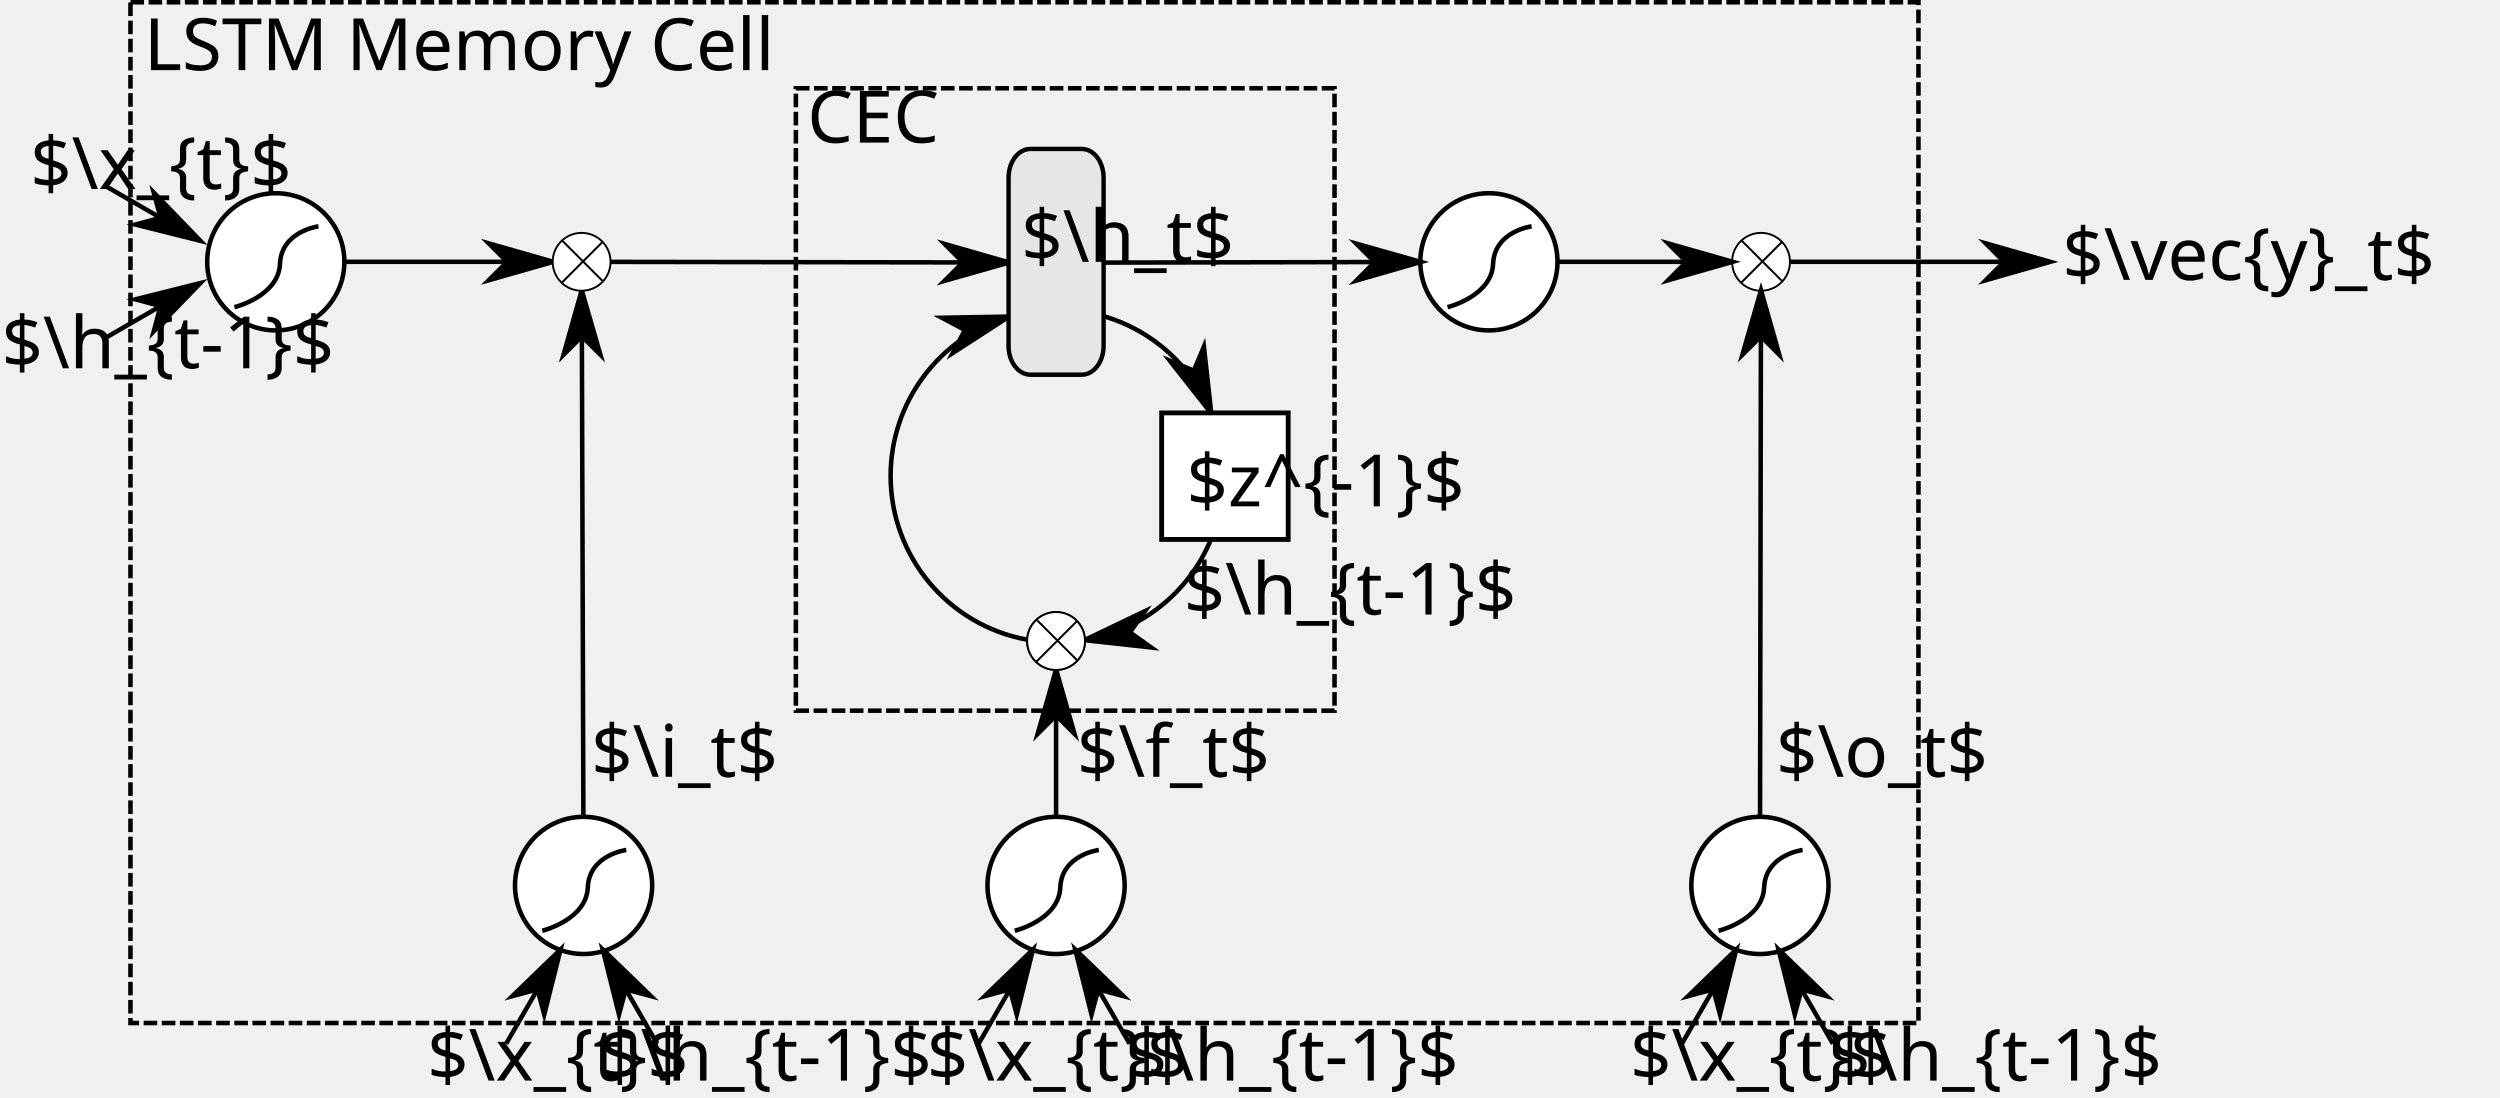
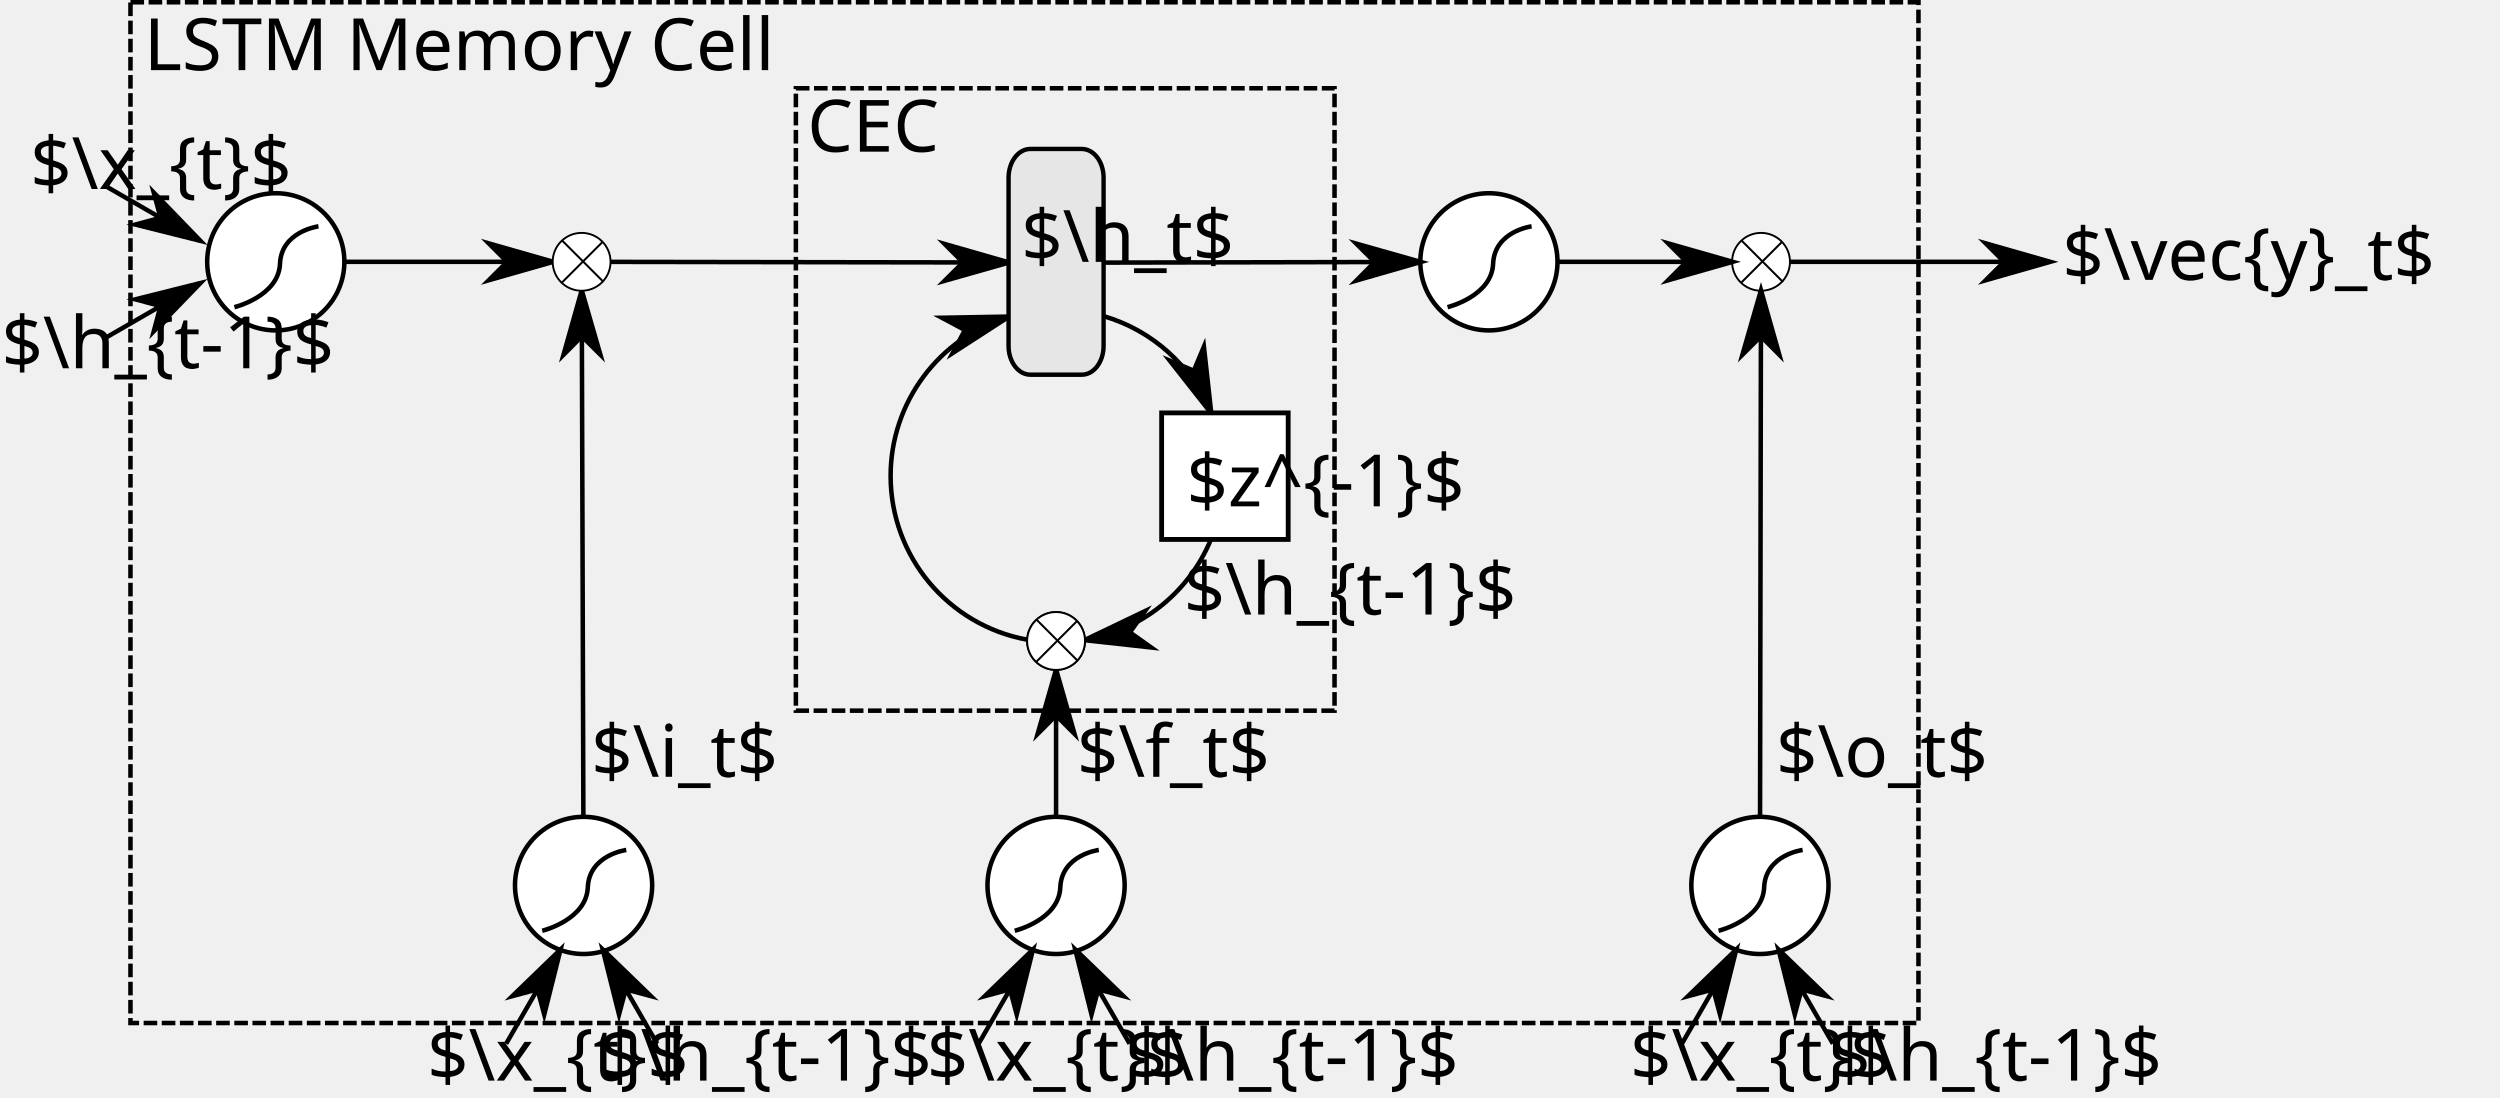
<svg xmlns="http://www.w3.org/2000/svg" width="146.128mm" height="64.162mm" viewBox="0 0 146.128 64.162" version="1.1" id="svg9199">
  <defs id="defs9193">
    <marker style="overflow:visible" id="marker4614" refX="0" refY="0" orient="auto">
      <path transform="matrix(-0.8,0,0,-0.8,-10,0)" style="fill:#000000;fill-opacity:1;fill-rule:evenodd;stroke:#000000;stroke-width:1pt;stroke-opacity:1" d="M 0,0 5,-5 -12.5,0 5,5 Z" id="path4612" />
    </marker>
    <marker style="overflow:visible" id="marker11975" refX="0" refY="0" orient="auto">
      <path transform="matrix(-0.8,0,0,-0.8,-10,0)" style="fill:#000000;fill-opacity:1;fill-rule:evenodd;stroke:#000000;stroke-width:1pt;stroke-opacity:1" d="M 0,0 5,-5 -12.5,0 5,5 Z" id="path11973" />
    </marker>
    <marker style="overflow:visible" id="marker11749" refX="0" refY="0" orient="auto">
      <path transform="matrix(-0.8,0,0,-0.8,-10,0)" style="fill:#000000;fill-opacity:1;fill-rule:evenodd;stroke:#000000;stroke-width:1pt;stroke-opacity:1" d="M 0,0 5,-5 -12.5,0 5,5 Z" id="path11747" />
    </marker>
    <marker orient="auto" refY="0" refX="0" id="marker11489" style="overflow:visible">
      <path id="path11487" d="M 0,0 5,-5 -12.5,0 5,5 Z" style="fill:#000000;fill-opacity:1;fill-rule:evenodd;stroke:#000000;stroke-width:1pt;stroke-opacity:1" transform="matrix(-0.8,0,0,-0.8,-10,0)" />
    </marker>
    <marker orient="auto" refY="0" refX="0" id="marker11275" style="overflow:visible">
      <path id="path11273" d="M 0,0 5,-5 -12.5,0 5,5 Z" style="fill:#000000;fill-opacity:1;fill-rule:evenodd;stroke:#000000;stroke-width:1pt;stroke-opacity:1" transform="matrix(-0.8,0,0,-0.8,-10,0)" />
    </marker>
    <marker style="overflow:visible" id="marker8058" refX="0" refY="0" orient="auto">
      <path transform="matrix(-0.8,0,0,-0.8,-10,0)" style="fill:#000000;fill-opacity:1;fill-rule:evenodd;stroke:#000000;stroke-width:1pt;stroke-opacity:1" d="M 0,0 5,-5 -12.5,0 5,5 Z" id="path8056" />
    </marker>
    <marker orient="auto" refY="0" refX="0" id="marker7604" style="overflow:visible">
      <path id="path7602" d="M 0,0 5,-5 -12.5,0 5,5 Z" style="fill:#000000;fill-opacity:1;fill-rule:evenodd;stroke:#000000;stroke-width:1pt;stroke-opacity:1" transform="matrix(-0.8,0,0,-0.8,-10,0)" />
    </marker>
    <marker orient="auto" refY="0" refX="0" id="marker7402" style="overflow:visible">
      <path id="path7400" d="M 0,0 5,-5 -12.5,0 5,5 Z" style="fill:#000000;fill-opacity:1;fill-rule:evenodd;stroke:#000000;stroke-width:1pt;stroke-opacity:1" transform="matrix(-0.8,0,0,-0.8,-10,0)" />
    </marker>
    <marker style="overflow:visible" id="marker7190" refX="0" refY="0" orient="auto">
      <path transform="matrix(-0.8,0,0,-0.8,-10,0)" style="fill:#000000;fill-opacity:1;fill-rule:evenodd;stroke:#000000;stroke-width:1pt;stroke-opacity:1" d="M 0,0 5,-5 -12.5,0 5,5 Z" id="path7188" />
    </marker>
    <marker style="overflow:visible" id="marker6475" refX="0" refY="0" orient="auto">
      <path transform="matrix(-0.8,0,0,-0.8,-10,0)" style="fill:#000000;fill-opacity:1;fill-rule:evenodd;stroke:#000000;stroke-width:1pt;stroke-opacity:1" d="M 0,0 5,-5 -12.5,0 5,5 Z" id="path6473" />
    </marker>
    <marker style="overflow:visible" id="marker5968" refX="0" refY="0" orient="auto">
      <path transform="matrix(-0.8,0,0,-0.8,-10,0)" style="fill:#000000;fill-opacity:1;fill-rule:evenodd;stroke:#000000;stroke-width:1pt;stroke-opacity:1" d="M 0,0 5,-5 -12.5,0 5,5 Z" id="path5966" />
    </marker>
    <marker style="overflow:visible" id="marker5856" refX="0" refY="0" orient="auto">
      <path transform="matrix(-0.8,0,0,-0.8,-10,0)" style="fill:#000000;fill-opacity:1;fill-rule:evenodd;stroke:#000000;stroke-width:1pt;stroke-opacity:1" d="M 0,0 5,-5 -12.5,0 5,5 Z" id="path5854" />
    </marker>
    <marker style="overflow:visible" id="marker5034" refX="0" refY="0" orient="auto">
      <path transform="matrix(-0.8,0,0,-0.8,-10,0)" style="fill:#000000;fill-opacity:1;fill-rule:evenodd;stroke:#000000;stroke-width:1pt;stroke-opacity:1" d="M 0,0 5,-5 -12.5,0 5,5 Z" id="path5032" />
    </marker>
    <marker style="overflow:visible" id="marker5028" refX="0" refY="0" orient="auto">
      <path transform="matrix(-0.8,0,0,-0.8,-10,0)" style="fill:#000000;fill-opacity:1;fill-rule:evenodd;stroke:#000000;stroke-width:1pt;stroke-opacity:1" d="M 0,0 5,-5 -12.5,0 5,5 Z" id="path5026" />
    </marker>
    <marker style="overflow:visible" id="marker28348" refX="0" refY="0" orient="auto">
      <path transform="matrix(-0.8,0,0,-0.8,-10,0)" style="fill:#000000;fill-opacity:1;fill-rule:evenodd;stroke:#000000;stroke-width:1pt;stroke-opacity:1" d="M 0,0 5,-5 -12.5,0 5,5 Z" id="path28346" />
    </marker>
    <marker style="overflow:visible" id="marker28182" refX="0" refY="0" orient="auto">
      <path transform="matrix(-0.8,0,0,-0.8,-10,0)" style="fill:#000000;fill-opacity:1;fill-rule:evenodd;stroke:#000000;stroke-width:1pt;stroke-opacity:1" d="M 0,0 5,-5 -12.5,0 5,5 Z" id="path28180" />
    </marker>
    <marker style="overflow:visible" id="marker28022" refX="0" refY="0" orient="auto">
      <path transform="matrix(-0.8,0,0,-0.8,-10,0)" style="fill:#000000;fill-opacity:1;fill-rule:evenodd;stroke:#000000;stroke-width:1pt;stroke-opacity:1" d="M 0,0 5,-5 -12.5,0 5,5 Z" id="path28020" />
    </marker>
    <marker style="overflow:visible" id="marker27868" refX="0" refY="0" orient="auto">
      <path transform="matrix(-0.8,0,0,-0.8,-10,0)" style="fill:#000000;fill-opacity:1;fill-rule:evenodd;stroke:#000000;stroke-width:1pt;stroke-opacity:1" d="M 0,0 5,-5 -12.5,0 5,5 Z" id="path27866" />
    </marker>
    <marker style="overflow:visible" id="marker26901" refX="0" refY="0" orient="auto">
      <path transform="matrix(-0.8,0,0,-0.8,-10,0)" style="fill:#000000;fill-opacity:1;fill-rule:evenodd;stroke:#000000;stroke-width:1pt;stroke-opacity:1" d="M 0,0 5,-5 -12.5,0 5,5 Z" id="path26899" />
    </marker>
    <marker style="overflow:visible" id="marker26730" refX="0" refY="0" orient="auto">
      <path transform="matrix(-0.8,0,0,-0.8,-10,0)" style="fill:#000000;fill-opacity:1;fill-rule:evenodd;stroke:#000000;stroke-width:1pt;stroke-opacity:1" d="M 0,0 5,-5 -12.5,0 5,5 Z" id="path26728" />
    </marker>
    <marker orient="auto" refY="0" refX="0" id="marker24990" style="overflow:visible">
      <path id="path24988" d="M 0,0 5,-5 -12.5,0 5,5 Z" style="fill:#000000;fill-opacity:1;fill-rule:evenodd;stroke:#000000;stroke-width:1pt;stroke-opacity:1" transform="matrix(-0.8,0,0,-0.8,-10,0)" />
    </marker>
    <marker style="overflow:visible" id="marker24136" refX="0" refY="0" orient="auto">
      <path transform="matrix(-0.8,0,0,-0.8,-10,0)" style="fill:#000000;fill-opacity:1;fill-rule:evenodd;stroke:#000000;stroke-width:1pt;stroke-opacity:1" d="M 0,0 5,-5 -12.5,0 5,5 Z" id="path24134" />
    </marker>
    <marker orient="auto" refY="0" refX="0" id="marker23490" style="overflow:visible">
      <path id="path23488" d="M 0,0 5,-5 -12.5,0 5,5 Z" style="fill:#000000;fill-opacity:1;fill-rule:evenodd;stroke:#000000;stroke-width:1pt;stroke-opacity:1" transform="matrix(-0.8,0,0,-0.8,-10,0)" />
    </marker>
    <marker orient="auto" refY="0" refX="0" id="marker23360" style="overflow:visible">
      <path id="path23358" d="M 0,0 5,-5 -12.5,0 5,5 Z" style="fill:#000000;fill-opacity:1;fill-rule:evenodd;stroke:#000000;stroke-width:1pt;stroke-opacity:1" transform="matrix(-0.8,0,0,-0.8,-10,0)" />
    </marker>
    <marker style="overflow:visible" id="marker23106" refX="0" refY="0" orient="auto">
      <path transform="matrix(-0.8,0,0,-0.8,-10,0)" style="fill:#000000;fill-opacity:1;fill-rule:evenodd;stroke:#000000;stroke-width:1pt;stroke-opacity:1" d="M 0,0 5,-5 -12.5,0 5,5 Z" id="path23104" />
    </marker>
    <marker style="overflow:visible" id="marker22994" refX="0" refY="0" orient="auto">
      <path transform="matrix(-0.8,0,0,-0.8,-10,0)" style="fill:#000000;fill-opacity:1;fill-rule:evenodd;stroke:#000000;stroke-width:1pt;stroke-opacity:1" d="M 0,0 5,-5 -12.5,0 5,5 Z" id="path22992" />
    </marker>
    <marker orient="auto" refY="0" refX="0" id="marker22776" style="overflow:visible">
      <path id="path22774" d="M 0,0 5,-5 -12.5,0 5,5 Z" style="fill:#000000;fill-opacity:1;fill-rule:evenodd;stroke:#000000;stroke-width:1pt;stroke-opacity:1" transform="matrix(-0.8,0,0,-0.8,-10,0)" />
    </marker>
    <marker orient="auto" refY="0" refX="0" id="marker22682" style="overflow:visible">
      <path id="path22680" d="M 0,0 5,-5 -12.5,0 5,5 Z" style="fill:#000000;fill-opacity:1;fill-rule:evenodd;stroke:#000000;stroke-width:1pt;stroke-opacity:1" transform="matrix(-0.8,0,0,-0.8,-10,0)" />
    </marker>
    <marker style="overflow:visible" id="marker22461" refX="0" refY="0" orient="auto">
      <path transform="matrix(-0.8,0,0,-0.8,-10,0)" style="fill:#000000;fill-opacity:1;fill-rule:evenodd;stroke:#000000;stroke-width:1pt;stroke-opacity:1" d="M 0,0 5,-5 -12.5,0 5,5 Z" id="path22459" />
    </marker>
    <marker style="overflow:visible" id="marker22385" refX="0" refY="0" orient="auto">
      <path transform="matrix(-0.8,0,0,-0.8,-10,0)" style="fill:#000000;fill-opacity:1;fill-rule:evenodd;stroke:#000000;stroke-width:1pt;stroke-opacity:1" d="M 0,0 5,-5 -12.5,0 5,5 Z" id="path22383" />
    </marker>
    <marker orient="auto" refY="0" refX="0" id="marker22150" style="overflow:visible">
      <path id="path22148" d="M 0,0 5,-5 -12.5,0 5,5 Z" style="fill:#000000;fill-opacity:1;fill-rule:evenodd;stroke:#000000;stroke-width:1pt;stroke-opacity:1" transform="matrix(-0.8,0,0,-0.8,-10,0)" />
    </marker>
    <marker orient="auto" refY="0" refX="0" id="marker12513" style="overflow:visible">
      <path id="path12511" d="M 0,0 5,-5 -12.5,0 5,5 Z" style="fill:#000000;fill-opacity:1;fill-rule:evenodd;stroke:#000000;stroke-width:1pt;stroke-opacity:1" transform="matrix(-0.8,0,0,-0.8,-10,0)" />
    </marker>
    <marker orient="auto" refY="0" refX="0" id="marker12467" style="overflow:visible">
      <path id="path12465" d="M 0,0 5,-5 -12.5,0 5,5 Z" style="fill:#000000;fill-opacity:1;fill-rule:evenodd;stroke:#000000;stroke-width:1pt;stroke-opacity:1" transform="matrix(-0.8,0,0,-0.8,-10,0)" />
    </marker>
    <marker orient="auto" refY="0" refX="0" id="marker12427" style="overflow:visible">
      <path id="path12425" d="M 0,0 5,-5 -12.5,0 5,5 Z" style="fill:#000000;fill-opacity:1;fill-rule:evenodd;stroke:#000000;stroke-width:1pt;stroke-opacity:1" transform="matrix(-0.8,0,0,-0.8,-10,0)" />
    </marker>
    <marker orient="auto" refY="0" refX="0" id="marker11797" style="overflow:visible">
      <path id="path11795" d="M 0,0 5,-5 -12.5,0 5,5 Z" style="fill:#000000;fill-opacity:1;fill-rule:evenodd;stroke:#000000;stroke-width:1pt;stroke-opacity:1" transform="matrix(-0.8,0,0,-0.8,-10,0)" />
    </marker>
    <marker orient="auto" refY="0" refX="0" id="marker11550" style="overflow:visible">
      <path id="path11548" d="M 0,0 5,-5 -12.5,0 5,5 Z" style="fill:#000000;fill-opacity:1;fill-rule:evenodd;stroke:#000000;stroke-width:1pt;stroke-opacity:1" transform="matrix(0.8,0,0,0.8,10,0)" />
    </marker>
    <marker orient="auto" refY="0" refX="0" id="Arrow1Lstart" style="overflow:visible">
      <path id="path7421" d="M 0,0 5,-5 -12.5,0 5,5 Z" style="fill:#000000;fill-opacity:1;fill-rule:evenodd;stroke:#000000;stroke-width:1pt;stroke-opacity:1" transform="matrix(0.8,0,0,0.8,10,0)" />
    </marker>
    <marker style="overflow:visible" id="marker4614-2" refX="0" refY="0" orient="auto">
      <path transform="matrix(-0.8,0,0,-0.8,-10,0)" style="fill:#000000;fill-opacity:1;fill-rule:evenodd;stroke:#000000;stroke-width:1pt;stroke-opacity:1" d="M 0,0 5,-5 -12.5,0 5,5 Z" id="path4612-7" />
    </marker>
    <marker style="overflow:visible" id="marker26901-1" refX="0" refY="0" orient="auto">
      <path transform="matrix(-0.8,0,0,-0.8,-10,0)" style="fill:#000000;fill-opacity:1;fill-rule:evenodd;stroke:#000000;stroke-width:1pt;stroke-opacity:1" d="M 0,0 5,-5 -12.5,0 5,5 Z" id="path26899-1" />
    </marker>
  </defs>
  <g id="layer1" transform="translate(-60.23297,-166.2357)">
    <g id="g40416-0-3-0" transform="translate(-60.31622,78.97815)">
      <path style="opacity:1;fill:none;fill-opacity:1;stroke:#000000;stroke-width:1.002;stroke-linecap:butt;stroke-linejoin:miter;stroke-miterlimit:4;stroke-dasharray:none;stroke-dashoffset:0;stroke-opacity:1" d="m 257.369,108.975 a 36.77,36.77 0 0 1 -6.169,0.521 36.77,36.77 0 0 1 -6.597,-0.597" id="path11257" transform="matrix(0.2645833,0,0,0.2645833,115.872,95.83491)" />
      <path style="opacity:1;fill:none;fill-opacity:1;stroke:#000000;stroke-width:1.002;stroke-linecap:butt;stroke-linejoin:miter;stroke-miterlimit:4;stroke-dasharray:none;stroke-dashoffset:0;stroke-opacity:1" d="m 285.228,58.796 a 36.77,36.77 0 0 1 2.741,13.931 v 0 a 36.77,36.77 0 0 1 -2.781,14.029" id="path11250" transform="matrix(0.2645833,0,0,0.2645833,115.872,95.83491)" />
      <path style="opacity:1;fill:none;fill-opacity:1;stroke:#000000;stroke-width:1.002;stroke-linecap:butt;stroke-linejoin:miter;stroke-miterlimit:4;stroke-dasharray:none;stroke-dashoffset:0;stroke-opacity:1;marker-end:url(#marker8058)" d="M 244.603,108.9 A 36.77,36.77 0 0 1 214.43,72.727 36.77,36.77 0 0 1 240.477,37.556" id="path11259" transform="matrix(0.2645833,0,0,0.2645833,115.872,95.83491)" />
      <path style="opacity:1;fill:none;fill-opacity:1;stroke:#000000;stroke-width:1.002;stroke-linecap:butt;stroke-linejoin:miter;stroke-miterlimit:4;stroke-dasharray:none;stroke-dashoffset:0;stroke-opacity:1;marker-end:url(#marker11275)" d="M 285.188,86.756 A 36.77,36.77 0 0 1 257.369,108.975" id="path11252" transform="matrix(0.2645833,0,0,0.2645833,115.872,95.83491)" />
      <path style="opacity:1;fill:none;fill-opacity:1;stroke:#000000;stroke-width:1.002;stroke-linecap:butt;stroke-linejoin:miter;stroke-miterlimit:4;stroke-dasharray:none;stroke-dashoffset:0;stroke-opacity:1;marker-end:url(#marker11489)" d="M 261.485,37.425 A 36.77,36.77 0 0 1 285.228,58.796" id="path11245" transform="matrix(0.2645833,0,0,0.2645833,115.872,95.83491)" />
      <path style="fill:none;fill-rule:evenodd;stroke:#000000;stroke-width:0.265;stroke-linecap:butt;stroke-linejoin:miter;stroke-miterlimit:4;stroke-dasharray:none;stroke-opacity:1;marker-end:url(#marker7402)" d="m 140.678,102.561 h 12.178" id="path7171" />
      <path style="fill:none;fill-rule:evenodd;stroke:#000000;stroke-width:0.265;stroke-linecap:butt;stroke-linejoin:miter;stroke-miterlimit:4;stroke-dasharray:none;stroke-opacity:1;marker-end:url(#marker7604)" d="m 154.648,135.003 -0.096,-30.75" id="path7392" />
      <path style="fill:none;fill-rule:evenodd;stroke:#000000;stroke-width:0.265px;stroke-linecap:butt;stroke-linejoin:miter;stroke-opacity:1;marker-end:url(#marker12467)" d="m 156.237,102.564 23.264,0.036" id="path12399" />
      <g id="g12390" transform="translate(-1.273322,-2.7361797e-6)">
        <circle r="1.691" cy="102.561" cx="155.819" id="path3426-1-7-3-6" style="fill:#ffffff;fill-rule:evenodd;stroke:#000000;stroke-width:0.112px;stroke-linecap:butt;stroke-linejoin:miter;stroke-opacity:1" />
        <path id="path12213-7" d="m 154.644,103.796 2.4,-2.4" style="fill:none;fill-rule:evenodd;stroke:#000000;stroke-width:0.119px;stroke-linecap:butt;stroke-linejoin:miter;stroke-opacity:1" />
        <path id="path12215-5" d="m 157.099,103.737 -2.422,-2.422" style="fill:none;fill-rule:evenodd;stroke:#000000;stroke-width:0.119px;stroke-linecap:butt;stroke-linejoin:miter;stroke-opacity:1" />
      </g>
      <g id="g21616-0" transform="matrix(0.2822222,0,0,0.2822222,45.16328,20.89189)">
        <circle r="14.205" cy="289.38" cx="324.231" id="circle21614-5" style="fill:#ffffff;fill-rule:evenodd;stroke:#000000;stroke-width:0.937px;stroke-linecap:butt;stroke-linejoin:miter;stroke-opacity:1" />
      </g>
      <path style="fill:none;fill-rule:evenodd;stroke:#000000;stroke-width:0.265px;stroke-linecap:butt;stroke-linejoin:miter;stroke-opacity:1" d="m 134.251,105.212 c 0,0 2.585,-0.631 2.664,-2.536 0.079,-1.906 2.25,-2.188 2.25,-2.188" id="path21618-7" />
      <text xml:space="preserve" style="font-style:normal;font-variant:normal;font-weight:normal;font-stretch:normal;font-size:4.233px;line-height:52.917px;font-family:sans-serif;-inkscape-font-specification:'sans-serif, Normal';font-variant-ligatures:normal;font-variant-caps:normal;font-variant-numeric:normal;font-feature-settings:normal;text-align:start;letter-spacing:0px;word-spacing:0px;writing-mode:lr-tb;text-anchor:start;fill:#000000;fill-opacity:1;stroke:none;stroke-width:0.265px;stroke-linecap:butt;stroke-linejoin:miter;stroke-opacity:1" x="241.093" y="103.62" id="text25164">
        <tspan id="tspan25162" x="241.093" y="103.62" style="stroke-width:0.265px">$\vec{y}_t$</tspan>
      </text>
      <text xml:space="preserve" style="font-style:normal;font-variant:normal;font-weight:normal;font-stretch:normal;font-size:4.233px;line-height:52.917px;font-family:sans-serif;-inkscape-font-specification:'sans-serif, Normal';font-variant-ligatures:normal;font-variant-caps:normal;font-variant-numeric:normal;font-feature-settings:normal;text-align:start;letter-spacing:0px;word-spacing:0px;writing-mode:lr-tb;text-anchor:start;fill:#000000;fill-opacity:1;stroke:none;stroke-width:0.265px;stroke-linecap:butt;stroke-linejoin:miter;stroke-opacity:1" x="155.1" y="132.663" id="text25168">
        <tspan id="tspan25166" x="155.1" y="132.663" style="stroke-width:0.265px">$\i_t$</tspan>
      </text>
      <text id="text25172" y="132.663" x="183.494" style="font-style:normal;font-variant:normal;font-weight:normal;font-stretch:normal;font-size:4.233px;line-height:52.917px;font-family:sans-serif;-inkscape-font-specification:'sans-serif, Normal';font-variant-ligatures:normal;font-variant-caps:normal;font-variant-numeric:normal;font-feature-settings:normal;text-align:start;letter-spacing:0px;word-spacing:0px;writing-mode:lr-tb;text-anchor:start;fill:#000000;fill-opacity:1;stroke:none;stroke-width:0.265px;stroke-linecap:butt;stroke-linejoin:miter;stroke-opacity:1" xml:space="preserve">
        <tspan style="stroke-width:0.265px" y="132.663" x="183.494" id="tspan25170">$\f_t$</tspan>
      </text>
      <text xml:space="preserve" style="font-style:normal;font-variant:normal;font-weight:normal;font-stretch:normal;font-size:4.233px;line-height:52.917px;font-family:sans-serif;-inkscape-font-specification:'sans-serif, Normal';font-variant-ligatures:normal;font-variant-caps:normal;font-variant-numeric:normal;font-feature-settings:normal;text-align:start;letter-spacing:0px;word-spacing:0px;writing-mode:lr-tb;text-anchor:start;fill:#000000;fill-opacity:1;stroke:none;stroke-width:0.265px;stroke-linecap:butt;stroke-linejoin:miter;stroke-opacity:1" x="224.355" y="132.663" id="text25176">
        <tspan id="tspan25174" x="224.355" y="132.663" style="stroke-width:0.265px">$\o_t$</tspan>
      </text>
      <circle style="fill:#ffffff;fill-rule:evenodd;stroke:#000000;stroke-width:0.265px;stroke-linecap:butt;stroke-linejoin:miter;stroke-opacity:1" id="path3426-1-8-1-4-6-2" cx="154.66" cy="139.011" r="4.009" />
      <path style="fill:none;fill-rule:evenodd;stroke:#000000;stroke-width:0.265px;stroke-linecap:butt;stroke-linejoin:miter;stroke-opacity:1" d="m 152.243,141.662 c 0,0 2.585,-0.631 2.664,-2.536 0.079,-1.906 2.25,-2.188 2.25,-2.188" id="path3491-0-2-1-7-6" />
      <path style="fill:none;fill-rule:evenodd;stroke:#000000;stroke-width:0.265px;stroke-linecap:butt;stroke-linejoin:miter;stroke-opacity:1;marker-end:url(#marker22776)" d="m 150.133,148.264 3.165,-5.482" id="path22639" />
      <path id="path22641" d="m 158.959,148.264 -3.165,-5.482" style="fill:none;fill-rule:evenodd;stroke:#000000;stroke-width:0.265px;stroke-linecap:butt;stroke-linejoin:miter;stroke-opacity:1;marker-end:url(#marker7190)" />
      <text xml:space="preserve" style="font-style:normal;font-variant:normal;font-weight:normal;font-stretch:normal;font-size:4.233px;line-height:52.917px;font-family:sans-serif;-inkscape-font-specification:'sans-serif, Normal';font-variant-ligatures:normal;font-variant-caps:normal;font-variant-numeric:normal;font-feature-settings:normal;text-align:start;letter-spacing:0px;word-spacing:0px;writing-mode:lr-tb;text-anchor:start;fill:#000000;fill-opacity:1;stroke:none;stroke-width:0.265px;stroke-linecap:butt;stroke-linejoin:miter;stroke-opacity:1" x="145.512" y="150.421" id="text25184">
        <tspan x="145.512" y="150.421" style="stroke-width:0.265px" id="tspan25436">$\x_{t}$</tspan>
      </text>
      <text id="text25434" y="150.421" x="155.566" style="font-style:normal;font-variant:normal;font-weight:normal;font-stretch:normal;font-size:4.233px;line-height:52.917px;font-family:sans-serif;-inkscape-font-specification:'sans-serif, Normal';font-variant-ligatures:normal;font-variant-caps:normal;font-variant-numeric:normal;font-feature-settings:normal;text-align:start;letter-spacing:0px;word-spacing:0px;writing-mode:lr-tb;text-anchor:start;fill:#000000;fill-opacity:1;stroke:none;stroke-width:0.265px;stroke-linecap:butt;stroke-linejoin:miter;stroke-opacity:1" xml:space="preserve">
        <tspan style="stroke-width:0.265px" y="150.421" x="155.566" id="tspan25432">$\h_{t-1}$</tspan>
      </text>
      <g id="g26664" transform="translate(27.61756,2.0321919e-6)">
        <circle style="fill:#ffffff;fill-rule:evenodd;stroke:#000000;stroke-width:0.265px;stroke-linecap:butt;stroke-linejoin:miter;stroke-opacity:1" id="circle26660" cx="154.66" cy="139.011" r="4.009" />
        <path style="fill:none;fill-rule:evenodd;stroke:#000000;stroke-width:0.265px;stroke-linecap:butt;stroke-linejoin:miter;stroke-opacity:1" d="m 152.243,141.662 c 0,0 2.585,-0.631 2.664,-2.536 0.079,-1.906 2.25,-2.188 2.25,-2.188" id="path26662" />
      </g>
      <path id="path26666" d="m 177.75,148.264 3.165,-5.482" style="fill:none;fill-rule:evenodd;stroke:#000000;stroke-width:0.265px;stroke-linecap:butt;stroke-linejoin:miter;stroke-opacity:1;marker-end:url(#marker22776)" />
      <path style="fill:none;fill-rule:evenodd;stroke:#000000;stroke-width:0.265px;stroke-linecap:butt;stroke-linejoin:miter;stroke-opacity:1;marker-end:url(#marker22682)" d="m 186.577,148.264 -3.165,-5.482" id="path26668" />
      <text id="text26674" y="150.421" x="174.717" style="font-style:normal;font-variant:normal;font-weight:normal;font-stretch:normal;font-size:4.233px;line-height:52.917px;font-family:sans-serif;-inkscape-font-specification:'sans-serif, Normal';font-variant-ligatures:normal;font-variant-caps:normal;font-variant-numeric:normal;font-feature-settings:normal;text-align:start;letter-spacing:0px;word-spacing:0px;writing-mode:lr-tb;text-anchor:start;fill:#000000;fill-opacity:1;stroke:none;stroke-width:0.265px;stroke-linecap:butt;stroke-linejoin:miter;stroke-opacity:1" xml:space="preserve">
        <tspan id="tspan26672" style="stroke-width:0.265px" y="150.421" x="174.717">$\x_{t}$</tspan>
      </text>
      <text xml:space="preserve" style="font-style:normal;font-variant:normal;font-weight:normal;font-stretch:normal;font-size:4.233px;line-height:52.917px;font-family:sans-serif;-inkscape-font-specification:'sans-serif, Normal';font-variant-ligatures:normal;font-variant-caps:normal;font-variant-numeric:normal;font-feature-settings:normal;text-align:start;letter-spacing:0px;word-spacing:0px;writing-mode:lr-tb;text-anchor:start;fill:#000000;fill-opacity:1;stroke:none;stroke-width:0.265px;stroke-linecap:butt;stroke-linejoin:miter;stroke-opacity:1" x="186.359" y="150.421" id="text26678">
        <tspan id="tspan26676" x="186.359" y="150.421" style="stroke-width:0.265px">$\h_{t-1}$</tspan>
      </text>
      <g id="g27076" transform="translate(0.03300476)">
        <circle r="4.009" cy="139.011" cx="223.386" id="circle26682" style="fill:#ffffff;fill-rule:evenodd;stroke:#000000;stroke-width:0.265px;stroke-linecap:butt;stroke-linejoin:miter;stroke-opacity:1" />
        <path id="path26684" d="m 220.968,141.662 c 0,0 2.585,-0.631 2.664,-2.536 0.079,-1.906 2.25,-2.188 2.25,-2.188" style="fill:none;fill-rule:evenodd;stroke:#000000;stroke-width:0.265px;stroke-linecap:butt;stroke-linejoin:miter;stroke-opacity:1" />
      </g>
      <path style="fill:none;fill-rule:evenodd;stroke:#000000;stroke-width:0.265px;stroke-linecap:butt;stroke-linejoin:miter;stroke-opacity:1;marker-end:url(#marker4614)" d="m 218.858,148.264 3.165,-5.482" id="path26688" />
      <path id="path26690" d="m 227.685,148.264 -3.165,-5.482" style="fill:none;fill-rule:evenodd;stroke:#000000;stroke-width:0.265px;stroke-linecap:butt;stroke-linejoin:miter;stroke-opacity:1;marker-end:url(#marker26901)" />
      <text xml:space="preserve" style="font-style:normal;font-variant:normal;font-weight:normal;font-stretch:normal;font-size:4.233px;line-height:52.917px;font-family:sans-serif;-inkscape-font-specification:'sans-serif, Normal';font-variant-ligatures:normal;font-variant-caps:normal;font-variant-numeric:normal;font-feature-settings:normal;text-align:start;letter-spacing:0px;word-spacing:0px;writing-mode:lr-tb;text-anchor:start;fill:#000000;fill-opacity:1;stroke:none;stroke-width:0.265px;stroke-linecap:butt;stroke-linejoin:miter;stroke-opacity:1" x="215.825" y="150.421" id="text26696">
        <tspan x="215.825" y="150.421" style="stroke-width:0.265px" id="tspan26694">$\x_{t}$</tspan>
      </text>
      <text id="text26700" y="150.421" x="227.467" style="font-style:normal;font-variant:normal;font-weight:normal;font-stretch:normal;font-size:4.233px;line-height:52.917px;font-family:sans-serif;-inkscape-font-specification:'sans-serif, Normal';font-variant-ligatures:normal;font-variant-caps:normal;font-variant-numeric:normal;font-feature-settings:normal;text-align:start;letter-spacing:0px;word-spacing:0px;writing-mode:lr-tb;text-anchor:start;fill:#000000;fill-opacity:1;stroke:none;stroke-width:0.265px;stroke-linecap:butt;stroke-linejoin:miter;stroke-opacity:1" xml:space="preserve">
        <tspan style="stroke-width:0.265px" y="150.421" x="227.467" id="tspan26698">$\h_{t-1}$</tspan>
      </text>
      <g id="g27080" transform="translate(-15.87501,2.8610229e-6)">
        <circle style="fill:#ffffff;fill-rule:evenodd;stroke:#000000;stroke-width:0.265px;stroke-linecap:butt;stroke-linejoin:miter;stroke-opacity:1" id="circle24028" cx="223.452" cy="102.561" r="4.009" />
        <path style="fill:none;fill-rule:evenodd;stroke:#000000;stroke-width:0.265px;stroke-linecap:butt;stroke-linejoin:miter;stroke-opacity:1" d="m 221.034,105.212 c 0,0 2.585,-0.631 2.664,-2.536 0.079,-1.906 2.25,-2.188 2.25,-2.188" id="path24032" />
      </g>
      <g id="g12395" transform="translate(14.74785,-4.7683716e-6)">
        <circle style="fill:#ffffff;fill-rule:evenodd;stroke:#000000;stroke-width:0.112px;stroke-linecap:butt;stroke-linejoin:miter;stroke-opacity:1" id="circle12373" cx="208.736" cy="102.561" r="1.691" />
        <path style="fill:none;fill-rule:evenodd;stroke:#000000;stroke-width:0.119px;stroke-linecap:butt;stroke-linejoin:miter;stroke-opacity:1" d="m 207.561,103.796 2.4,-2.4" id="path12375" />
        <path style="fill:none;fill-rule:evenodd;stroke:#000000;stroke-width:0.119px;stroke-linecap:butt;stroke-linejoin:miter;stroke-opacity:1" d="m 210.016,103.737 -2.422,-2.422" id="path12377" />
      </g>
      <path style="fill:none;fill-rule:evenodd;stroke:#000000;stroke-width:0.265px;stroke-linecap:butt;stroke-linejoin:miter;stroke-opacity:1;marker-end:url(#marker28022)" d="m 185.055,102.607 18.513,-0.038" id="path27850" />
      <path style="fill:none;fill-rule:evenodd;stroke:#000000;stroke-width:0.265px;stroke-linecap:butt;stroke-linejoin:miter;stroke-opacity:1;marker-end:url(#marker27868)" d="m 211.586,102.561 10.207,0" id="path27852" />
      <path style="fill:none;fill-rule:evenodd;stroke:#000000;stroke-width:0.265px;stroke-linecap:butt;stroke-linejoin:miter;stroke-opacity:1;marker-end:url(#marker28348)" d="m 225.175,102.561 15.18,1e-5" id="path27854" />
      <path style="fill:none;fill-rule:evenodd;stroke:#000000;stroke-width:0.265px;stroke-linecap:butt;stroke-linejoin:miter;stroke-opacity:1;marker-end:url(#marker28182)" d="m 223.426,135.002 0.055,-30.75" id="path27858" />
      <path style="fill:none;fill-rule:evenodd;stroke:#000000;stroke-width:0.265px;stroke-linecap:butt;stroke-linejoin:miter;stroke-opacity:1;marker-end:url(#marker24990)" d="m 182.278,135.002 v -8.587" id="path6037" />
      <text xml:space="preserve" style="font-style:normal;font-variant:normal;font-weight:normal;font-stretch:normal;font-size:4.233px;line-height:52.917px;font-family:sans-serif;-inkscape-font-specification:'sans-serif, Normal';font-variant-ligatures:normal;font-variant-caps:normal;font-variant-numeric:normal;font-feature-settings:normal;text-align:start;letter-spacing:0px;word-spacing:0px;writing-mode:lr-tb;text-anchor:start;fill:#000000;fill-opacity:1;stroke:none;stroke-width:0.265px;stroke-linecap:butt;stroke-linejoin:miter;stroke-opacity:1" x="189.733" y="123.181" id="text29675">
        <tspan id="tspan29673" x="189.733" y="123.181" style="stroke-width:0.265px">$\h_{t-1}$</tspan>
      </text>
      <rect style="color:#000000;clip-rule:nonzero;display:inline;overflow:visible;visibility:visible;opacity:1;isolation:auto;mix-blend-mode:normal;color-interpolation:sRGB;color-interpolation-filters:linearRGB;solid-color:#000000;solid-opacity:1;fill:#ffffff;fill-opacity:1;fill-rule:evenodd;stroke:#000000;stroke-width:0.282;stroke-linecap:butt;stroke-linejoin:miter;stroke-miterlimit:4;stroke-dasharray:none;stroke-dashoffset:0;stroke-opacity:1;color-rendering:auto;image-rendering:auto;shape-rendering:auto;text-rendering:auto;enable-background:accumulate" id="rect9197" width="7.396" height="7.396" x="188.449" y="111.392" />
      <text xml:space="preserve" style="font-style:normal;font-variant:normal;font-weight:normal;font-stretch:normal;font-size:4.233px;line-height:52.917px;font-family:sans-serif;-inkscape-font-specification:'sans-serif, Normal';font-variant-ligatures:normal;font-variant-caps:normal;font-variant-numeric:normal;font-feature-settings:normal;text-align:start;letter-spacing:0px;word-spacing:0px;writing-mode:lr-tb;text-anchor:start;fill:#000000;fill-opacity:1;stroke:none;stroke-width:0.265px;stroke-linecap:butt;stroke-linejoin:miter;stroke-opacity:1" x="189.899" y="116.854" id="text25180">
        <tspan id="tspan25178" x="189.899" y="116.854" style="stroke-width:0.265px">$z^{-1}$</tspan>
      </text>
      <rect style="opacity:1;fill:#e6e6e6;fill-opacity:1;stroke:#000000;stroke-width:0.258;stroke-linejoin:round;stroke-miterlimit:4;stroke-dasharray:none;stroke-opacity:1" id="rect9039-5-9-7-2-4-6" width="5.554" height="13.195" x="179.501" y="95.964" rx="1.272" ry="1.678" />
      <text id="text25160" y="102.561" x="180.239" style="font-style:normal;font-variant:normal;font-weight:normal;font-stretch:normal;font-size:4.233px;line-height:52.917px;font-family:sans-serif;-inkscape-font-specification:'sans-serif, Normal';font-variant-ligatures:normal;font-variant-caps:normal;font-variant-numeric:normal;font-feature-settings:normal;text-align:start;letter-spacing:0px;word-spacing:0px;writing-mode:lr-tb;text-anchor:start;fill:#000000;fill-opacity:1;stroke:none;stroke-width:0.265px;stroke-linecap:butt;stroke-linejoin:miter;stroke-opacity:1" xml:space="preserve">
        <tspan style="stroke-width:0.265px" y="102.561" x="180.239" id="tspan25158">$\h_t$</tspan>
      </text>
      <g id="g12390-0" transform="translate(26.45835,22.16332)">
        <circle style="fill:#ffffff;fill-rule:evenodd;stroke:#000000;stroke-width:0.112px;stroke-linecap:butt;stroke-linejoin:miter;stroke-opacity:1" id="circle22090" cx="155.819" cy="102.561" r="1.691" />
        <circle r="1.691" cy="102.561" cx="155.819" id="path3426-1-7-3-6-1" style="fill:#ffffff;fill-rule:evenodd;stroke:#000000;stroke-width:0.112px;stroke-linecap:butt;stroke-linejoin:miter;stroke-opacity:1" />
        <path id="path12213-7-7" d="m 154.644,103.796 2.4,-2.4" style="fill:none;fill-rule:evenodd;stroke:#000000;stroke-width:0.119px;stroke-linecap:butt;stroke-linejoin:miter;stroke-opacity:1" />
        <path id="path12215-5-2" d="m 157.099,103.737 -2.422,-2.422" style="fill:none;fill-rule:evenodd;stroke:#000000;stroke-width:0.119px;stroke-linecap:butt;stroke-linejoin:miter;stroke-opacity:1" />
      </g>
      <path style="fill:none;fill-rule:evenodd;stroke:#000000;stroke-width:0.265px;stroke-linecap:butt;stroke-linejoin:miter;stroke-opacity:1;marker-end:url(#marker4614-2)" d="m 126.756,98.155 5.482,3.165" id="path26688-5" />
      <path id="path26690-2" d="m 126.756,106.982 5.482,-3.165" style="fill:none;fill-rule:evenodd;stroke:#000000;stroke-width:0.265px;stroke-linecap:butt;stroke-linejoin:miter;stroke-opacity:1;marker-end:url(#marker26901-1)" />
      <text xml:space="preserve" style="font-style:normal;font-variant:normal;font-weight:normal;font-stretch:normal;font-size:4.233px;line-height:52.917px;font-family:sans-serif;-inkscape-font-specification:'sans-serif, Normal';font-variant-ligatures:normal;font-variant-caps:normal;font-variant-numeric:normal;font-feature-settings:normal;text-align:start;letter-spacing:0px;word-spacing:0px;writing-mode:lr-tb;text-anchor:start;fill:#000000;fill-opacity:1;stroke:none;stroke-width:0.265px;stroke-linecap:butt;stroke-linejoin:miter;stroke-opacity:1" x="122.314" y="98.308" id="text26696-6">
        <tspan x="122.314" y="98.308" style="stroke-width:0.265px" id="tspan26694-3">$\x_{t}$</tspan>
      </text>
      <text id="text26700-2" y="108.785" x="120.634" style="font-style:normal;font-variant:normal;font-weight:normal;font-stretch:normal;font-size:4.233px;line-height:52.917px;font-family:sans-serif;-inkscape-font-specification:'sans-serif, Normal';font-variant-ligatures:normal;font-variant-caps:normal;font-variant-numeric:normal;font-feature-settings:normal;text-align:start;letter-spacing:0px;word-spacing:0px;writing-mode:lr-tb;text-anchor:start;fill:#000000;fill-opacity:1;stroke:none;stroke-width:0.265px;stroke-linecap:butt;stroke-linejoin:miter;stroke-opacity:1" xml:space="preserve">
        <tspan style="stroke-width:0.265px" y="108.785" x="120.634" id="tspan26698-9">$\h_{t-1}$</tspan>
      </text>
    </g>
    <g id="layer2">
      <rect style="opacity:1;fill:none;fill-opacity:1;stroke:#000000;stroke-width:0.265;stroke-linecap:butt;stroke-linejoin:miter;stroke-miterlimit:4;stroke-dasharray:0.795, 0.265;stroke-dashoffset:0;stroke-opacity:1" id="rect4933" width="31.485" height="36.38" x="106.753" y="171.395" />
      <rect style="opacity:1;fill:none;fill-opacity:1;stroke:#000000;stroke-width:0.265;stroke-linecap:butt;stroke-linejoin:miter;stroke-miterlimit:4;stroke-dasharray:0.795, 0.265;stroke-dashoffset:0;stroke-opacity:1" id="rect4935" width="104.51" height="59.664" x="67.859" y="166.368" />
      <text xml:space="preserve" style="font-style:normal;font-variant:normal;font-weight:normal;font-stretch:normal;font-size:4.233px;line-height:52.917px;font-family:sans-serif;-inkscape-font-specification:'sans-serif, Normal';font-variant-ligatures:normal;font-variant-caps:normal;font-variant-numeric:normal;font-feature-settings:normal;text-align:start;letter-spacing:0px;word-spacing:0px;writing-mode:lr-tb;text-anchor:start;fill:#000000;fill-opacity:1;stroke:none;stroke-width:0.265px;stroke-linecap:butt;stroke-linejoin:miter;stroke-opacity:1" x="68.653" y="170.337" id="text4939">
        <tspan id="tspan4937" x="68.653" y="170.337" style="stroke-width:0.265px">LSTM Memory Cell</tspan>
      </text>
-       <text xml:space="preserve" style="font-style:normal;font-variant:normal;font-weight:normal;font-stretch:normal;font-size:4.233px;line-height:52.917px;font-family:sans-serif;-inkscape-font-specification:'sans-serif, Normal';font-variant-ligatures:normal;font-variant-caps:normal;font-variant-numeric:normal;font-feature-settings:normal;text-align:start;letter-spacing:0px;word-spacing:0px;writing-mode:lr-tb;text-anchor:start;fill:#000000;fill-opacity:1;stroke:none;stroke-width:0.265px;stroke-linecap:butt;stroke-linejoin:miter;stroke-opacity:1" x="107.414" y="174.57" id="text4943">
-         <tspan id="tspan4941" x="107.414" y="174.57" style="stroke-width:0.265px">CEC</tspan>
+       <text xml:space="preserve" style="font-style:normal;font-variant:normal;font-weight:normal;font-stretch:normal;font-size:4.233px;line-height:52.917px;font-family:sans-serif;-inkscape-font-specification:'sans-serif, Normal';font-variant-ligatures:normal;font-variant-caps:normal;font-variant-numeric:normal;font-feature-settings:normal;text-align:start;letter-spacing:0px;word-spacing:0px;writing-mode:lr-tb;text-anchor:start;fill:#000000;fill-opacity:1;stroke:none;stroke-width:0.265px;stroke-linecap:butt;stroke-linejoin:miter;stroke-opacity:1" x="107.414" y="175.099" id="text4943">
+         <tspan id="tspan4941" x="107.414" y="175.099" style="stroke-width:0.265px">CEC</tspan>
      </text>
    </g>
  </g>
</svg>
